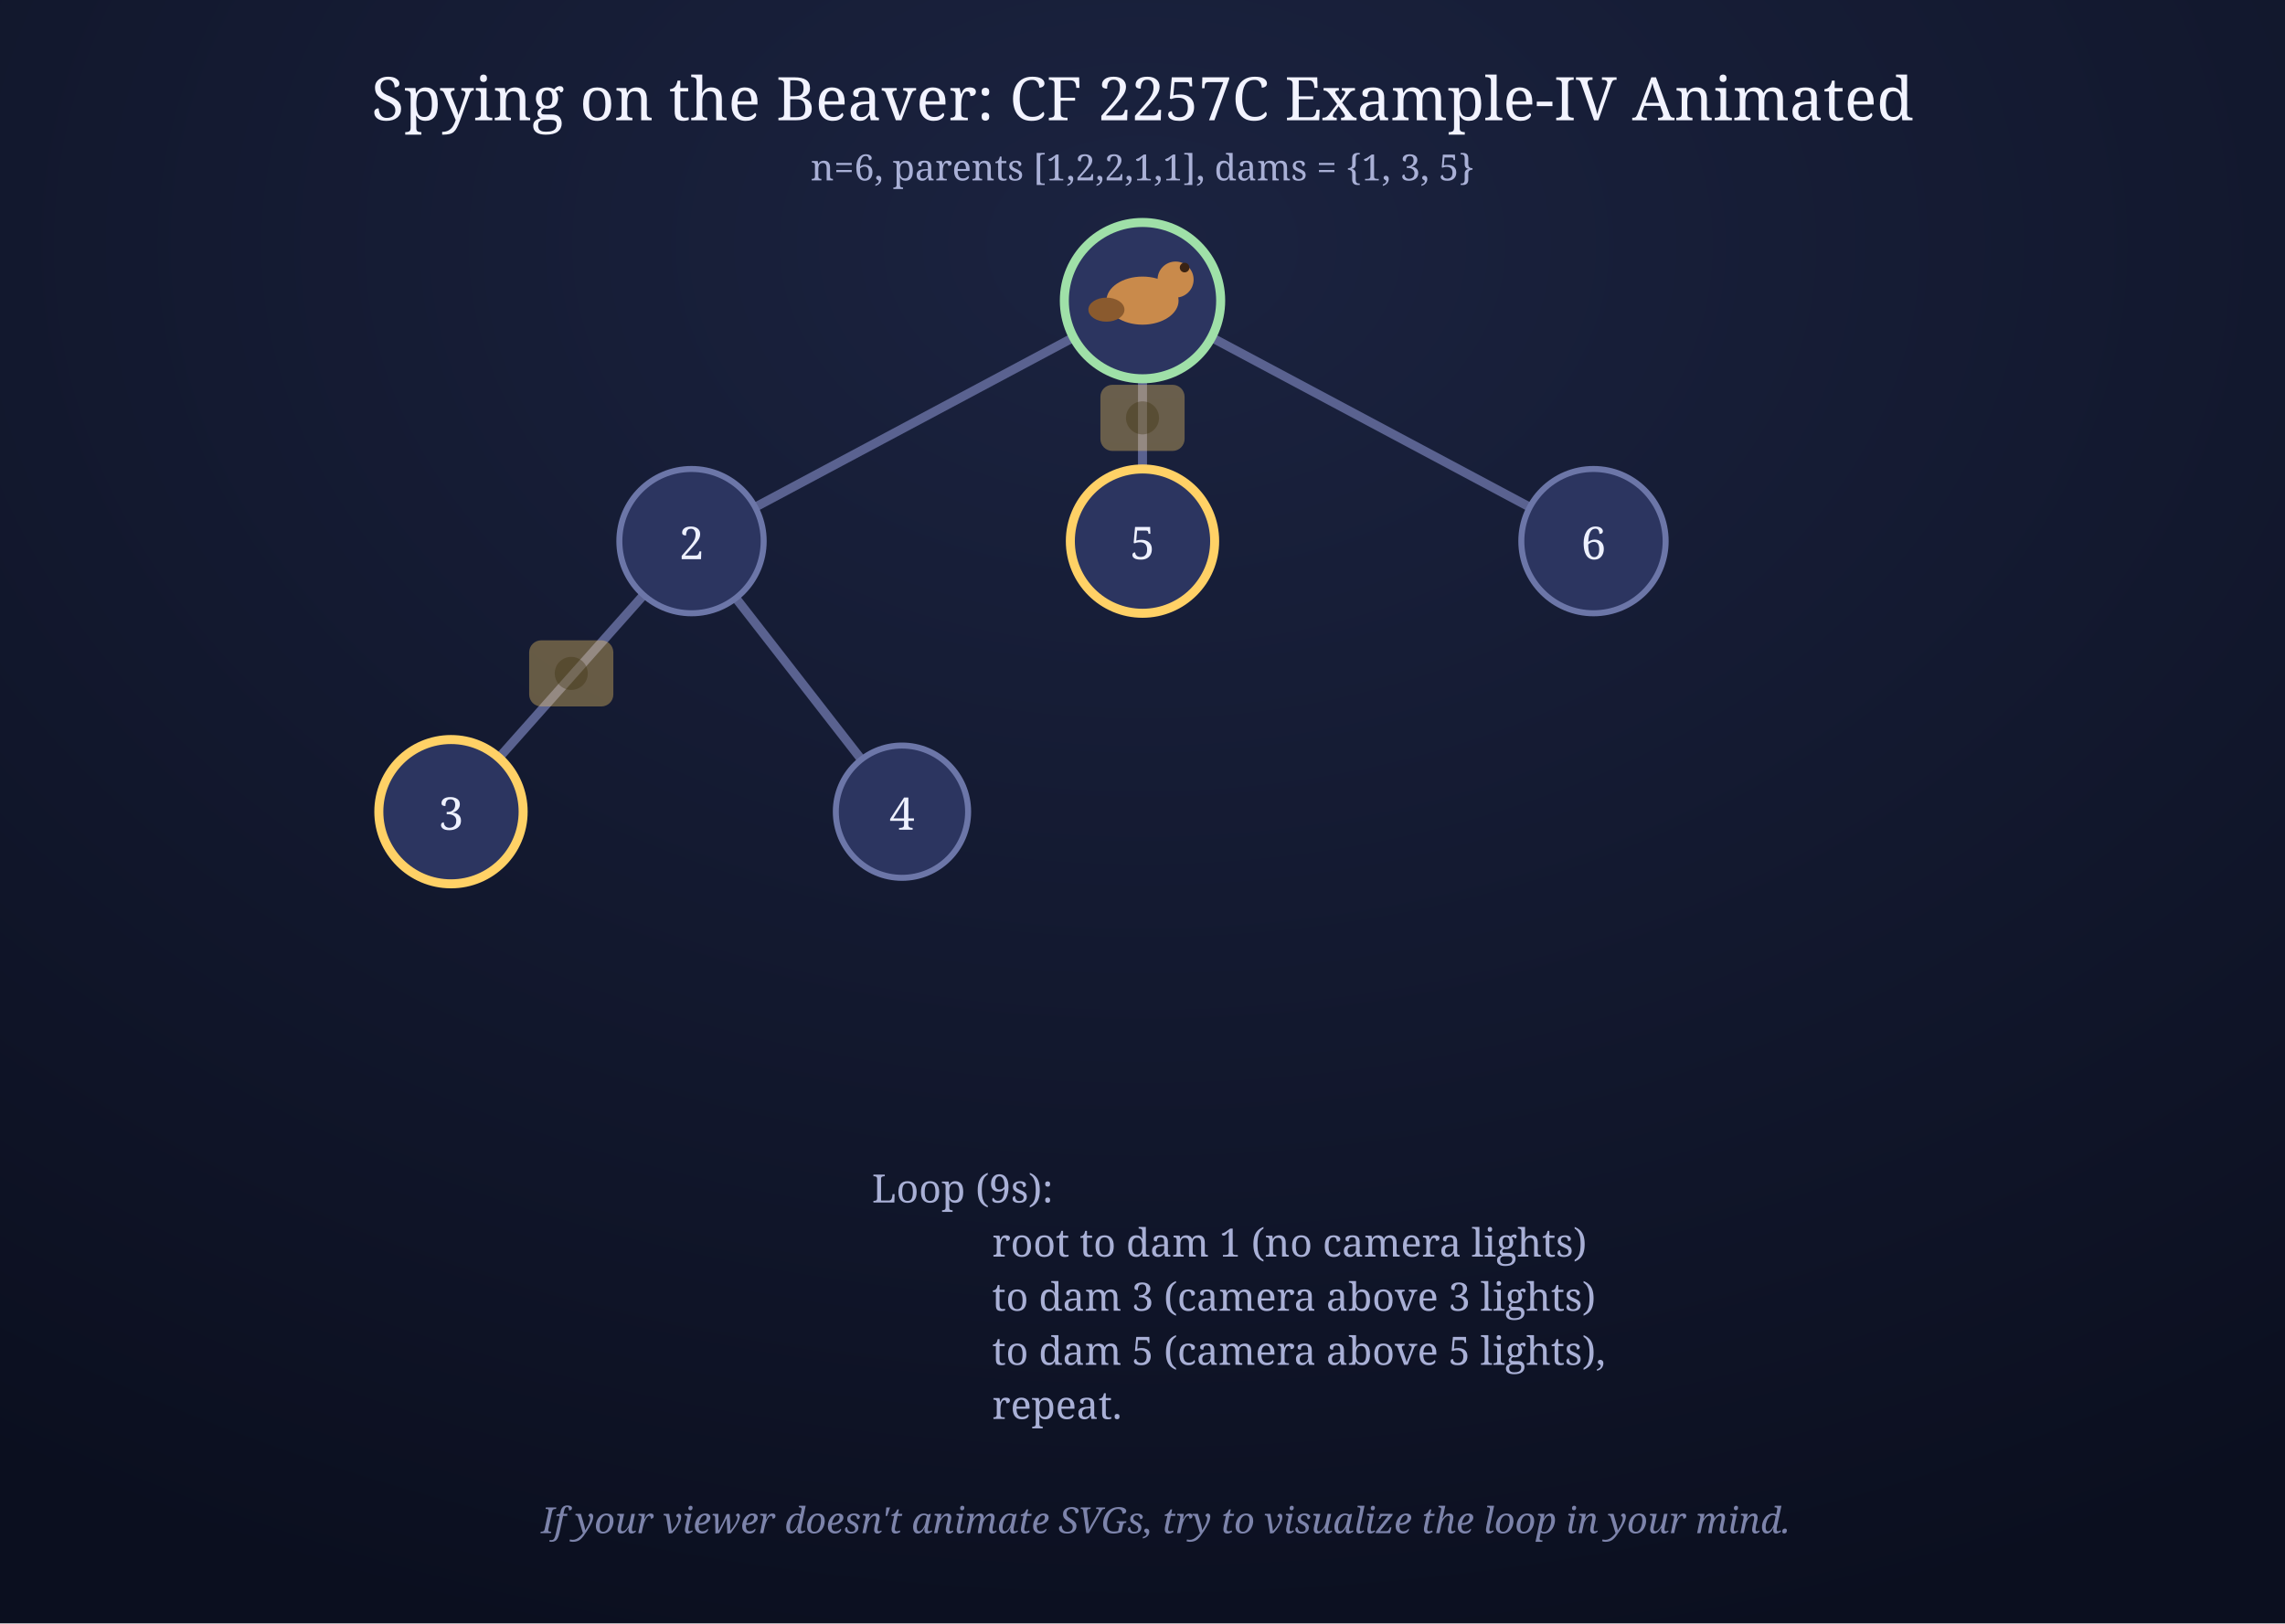
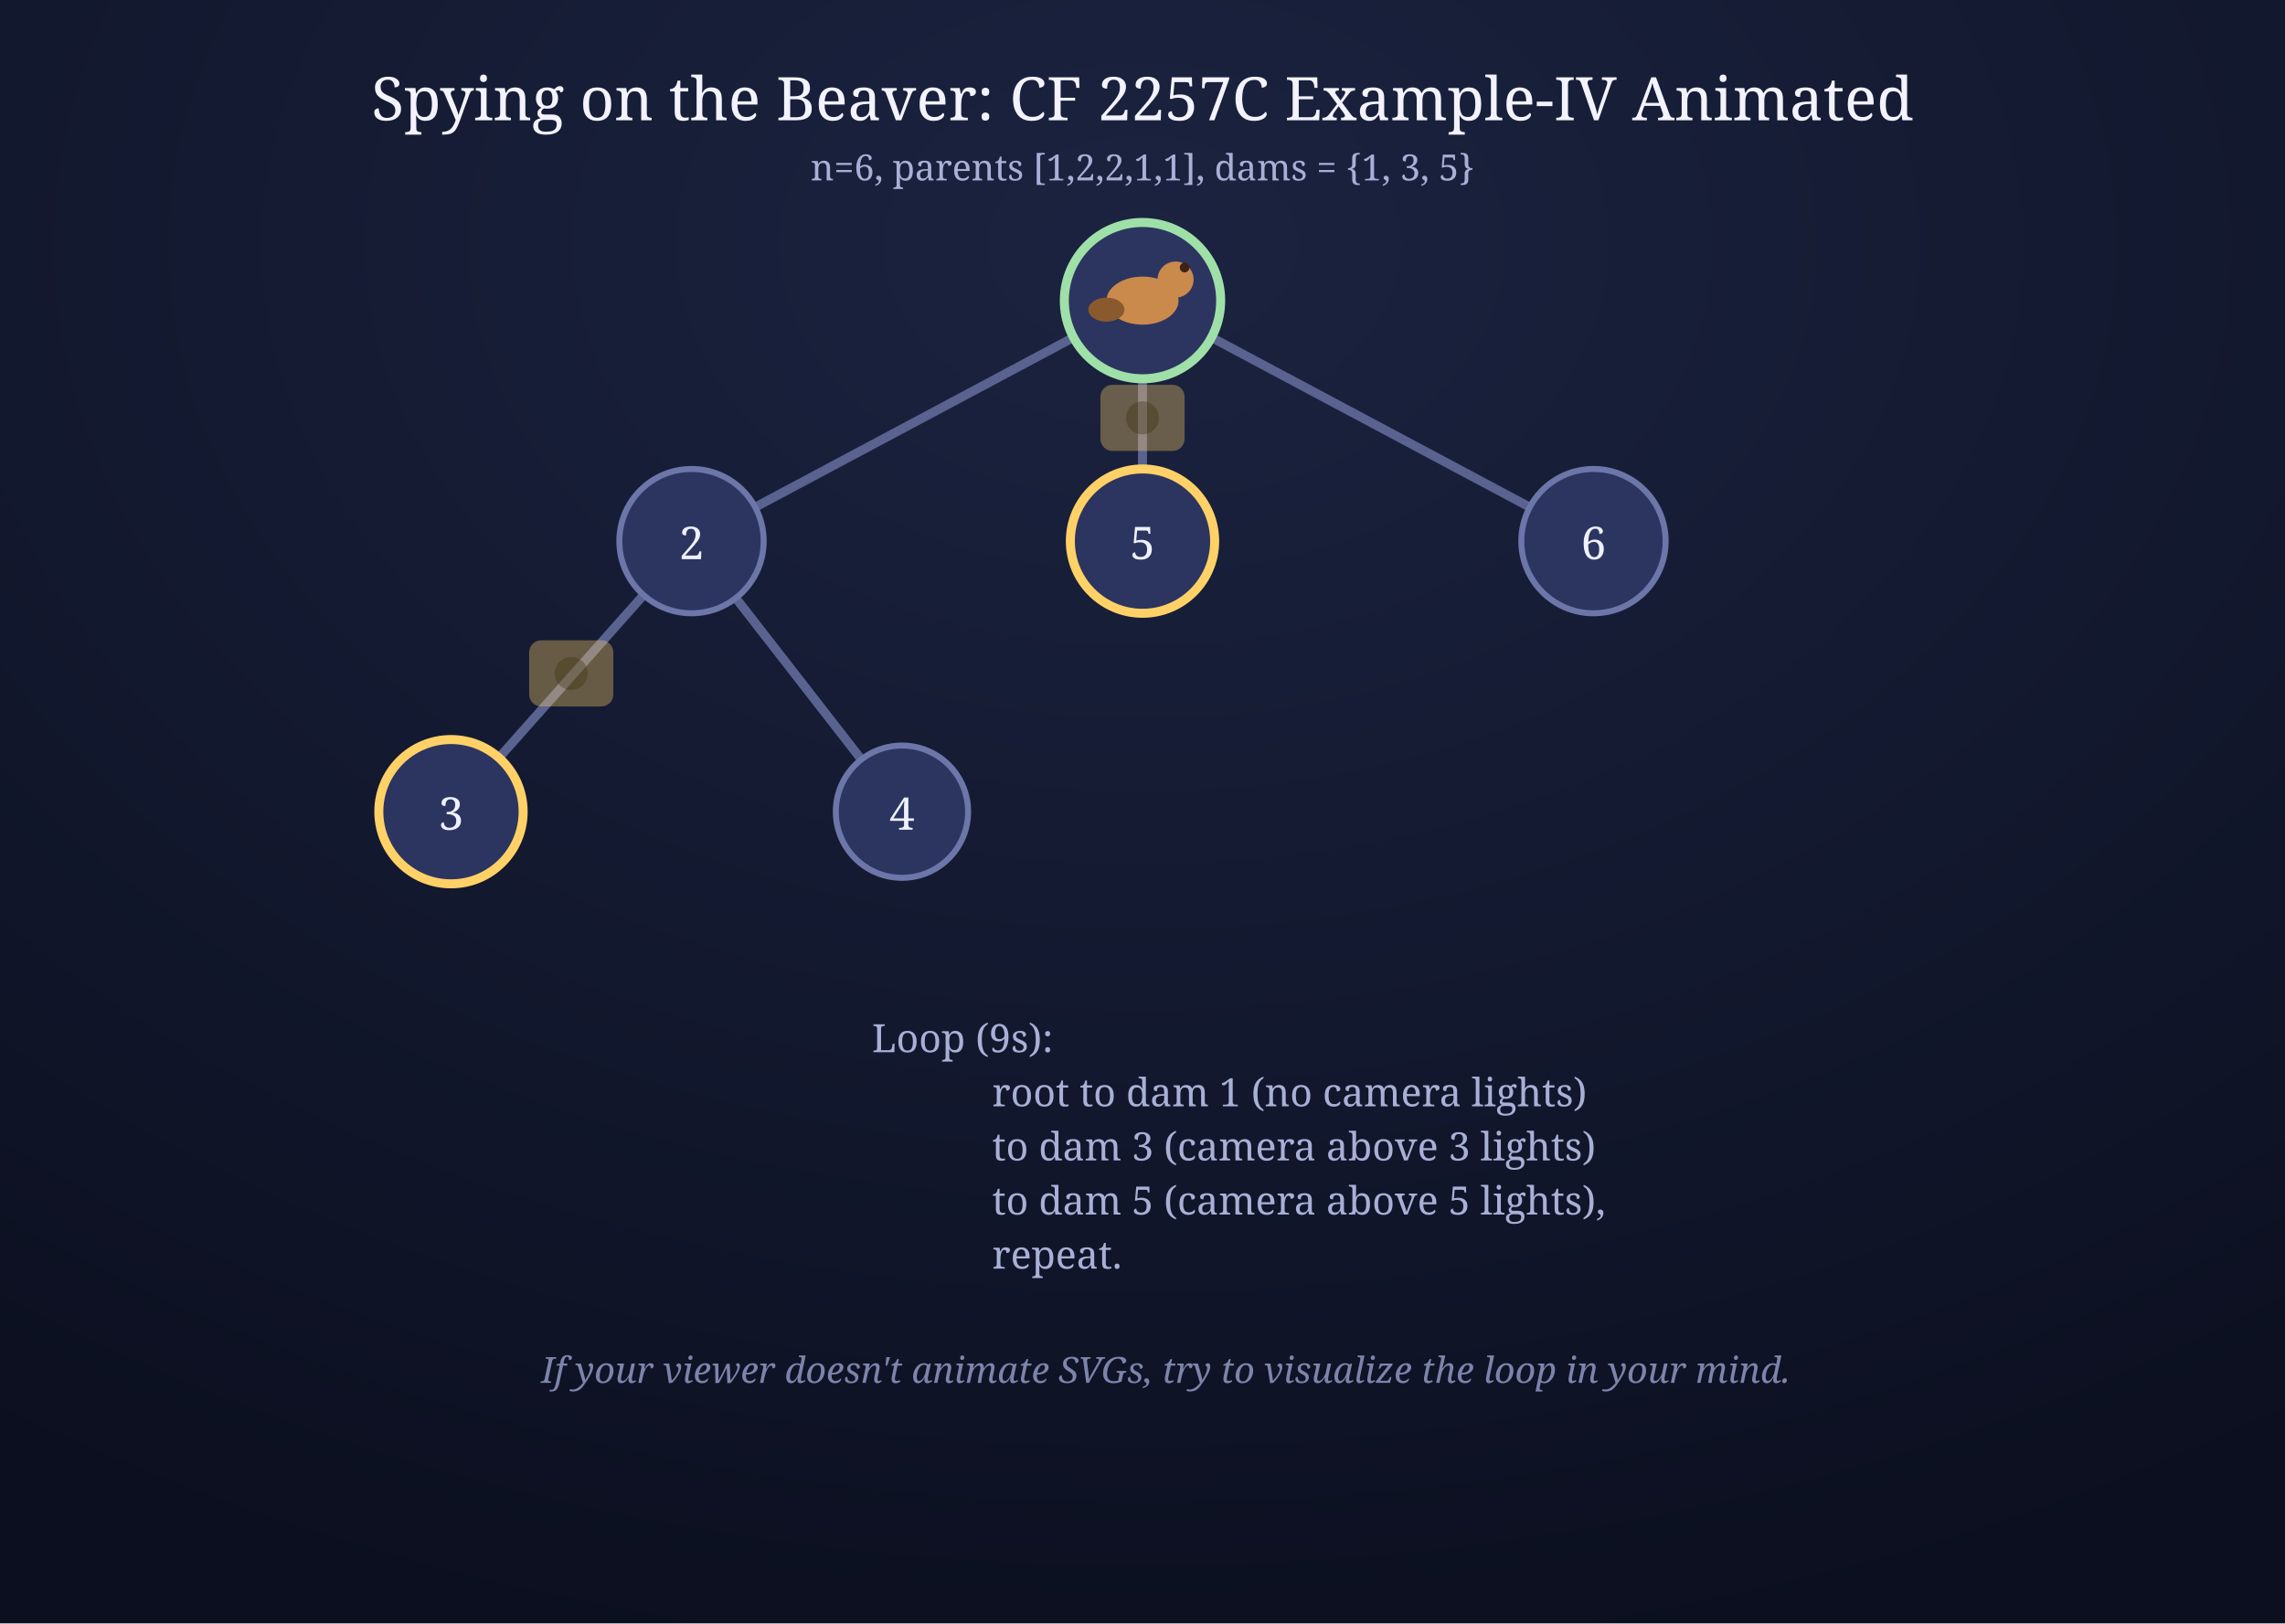
<svg xmlns="http://www.w3.org/2000/svg" viewBox="0 0 760 540" role="img">
  <style>
    @keyframes beaverMove {
      0%   { transform: translate(0px,0px); }
      4%   { transform: translate(0px,0px); }
      9%   { transform: translate(0px,0px); }
      30%  { transform: translate(0px,0px); }
      36%  { transform: translate(-230px,170px); }
      46%  { transform: translate(-230px,170px); }
      56%  { transform: translate(0px,0px); }
      63%  { transform: translate(0px,0px); }
      69%  { transform: translate(0px,80px); }
      79%  { transform: translate(0px,80px); }
      89%  { transform: translate(0px,0px); }
      100% { transform: translate(0px,0px); }
    }
    @keyframes rootPulse {
      0%   { opacity: 0; }
      2%   { opacity: 0.75; }
      8%   { opacity: 0; }
      100% { opacity: 0; }
    }
    @keyframes cam3Glow {
      0%, 32% { opacity: 0; }
      36%     { opacity: 1; }
      46%     { opacity: 1; }
      53%     { opacity: 0; }
      100%    { opacity: 0; }
    }
    @keyframes cam5Glow {
      0%, 66% { opacity: 0; }
      69%     { opacity: 1; }
      79%     { opacity: 1; }
      86%     { opacity: 0; }
      100%    { opacity: 0; }
    }
    .beaver-token { animation: beaverMove 9s ease-in-out infinite; }
    .root-pulse   { animation: rootPulse 9s ease-in-out infinite; }
    .cam3-glow    { animation: cam3Glow 9s ease-in-out infinite; }
    .cam5-glow    { animation: cam5Glow 9s ease-in-out infinite; }
    text { font-family: Georgia, serif; }
  </style>
  <defs>
    <radialGradient id="sky3" cx="50%" cy="15%" r="90%">
      <stop offset="0%" stop-color="#1b2340" />
      <stop offset="100%" stop-color="#0b0f1f" />
    </radialGradient>
  </defs>
  <rect width="760" height="540" fill="url(#sky3)" />
  <text x="380" y="40" text-anchor="middle" font-size="20" fill="#f2f3ff">
    Spying on the Beaver: CF 2257C Example-IV Animated
  </text>
  <text x="380" y="60" text-anchor="middle" font-size="12" fill="#a9b0d6">n=6, parents [1,2,2,1,1], dams = {1, 3, 5}</text>
  <g stroke="#5a6290" stroke-width="3">
    <line x1="380" y1="100" x2="230" y2="180" />
    <line x1="380" y1="100" x2="380" y2="180" />
    <line x1="380" y1="100" x2="530" y2="180" />
    <line x1="230" y1="180" x2="150" y2="270" />
    <line x1="230" y1="180" x2="300" y2="270" />
  </g>
  <circle class="cam3-glow" cx="190" cy="225" r="20" fill="#ffd166" opacity="0" />
  <rect x="176" y="213" width="28" height="22" rx="4" fill="#ffd166" opacity="0.35" />
  <circle cx="190" cy="224" r="5.5" fill="#3a2e0a" opacity="0.35" />
  <circle class="cam5-glow" cx="380" cy="140" r="20" fill="#ffd166" opacity="0" />
  <rect x="366" y="128" width="28" height="22" rx="4" fill="#ffd166" opacity="0.35" />
  <circle cx="380" cy="139" r="5.5" fill="#3a2e0a" opacity="0.35" />
  <circle class="root-pulse" cx="380" cy="100" r="34" fill="none" stroke="#9fe0a8" stroke-width="2" opacity="0" />
  <g font-family="Georgia, serif" font-size="15" text-anchor="middle">
    <circle cx="380" cy="100" r="26" fill="#2c3560" stroke="#9fe0a8" stroke-width="3" />
    <text x="380" y="106" fill="#eef1ff">1</text>
    <circle cx="230" cy="180" r="24" fill="#2c3560" stroke="#6c76a8" stroke-width="2" />
    <text x="230" y="186" fill="#eef1ff">2</text>
    <circle cx="530" cy="180" r="24" fill="#2c3560" stroke="#6c76a8" stroke-width="2" />
    <text x="530" y="186" fill="#eef1ff">6</text>
    <circle cx="150" cy="270" r="24" fill="#2c3560" stroke="#ffd166" stroke-width="3" />
    <text x="150" y="276" fill="#eef1ff">3</text>
    <circle cx="300" cy="270" r="22" fill="#2c3560" stroke="#6c76a8" stroke-width="2" />
    <text x="300" y="276" fill="#eef1ff">4</text>
    <circle cx="380" cy="180" r="24" fill="#2c3560" stroke="#ffd166" stroke-width="3" />
    <text x="380" y="186" fill="#eef1ff">5</text>
  </g>
  <g class="beaver-token">
    <ellipse cx="380" cy="100" rx="12" ry="8" fill="#c98a4b" />
    <circle cx="391" cy="93" r="6" fill="#c98a4b" />
    <circle cx="394" cy="89" r="1.6" fill="#3a2313" />
    <ellipse cx="368" cy="103" rx="6" ry="4" fill="#8a5a2e" />
  </g>
-   <text x="290" y="400" font-size="13" fill="#a9b0d6">
+   <text x="290" y="350" font-size="13" fill="#a9b0d6">
    <tspan x="290" dy="0">Loop (9s):</tspan>
    <tspan x="330" dy="18">root to dam 1 (no camera lights)</tspan>
    <tspan x="330" dy="18">to dam 3 (camera above 3 lights)</tspan>
    <tspan x="330" dy="18">to dam 5 (camera above 5 lights),</tspan>
    <tspan x="330" dy="18">repeat.</tspan>
  </text>
-   <text x="180" y="510" font-size="12" fill="#7d84ab" font-style="italic">
+   <text x="180" y="460" font-size="12" fill="#7d84ab" font-style="italic">
    If your viewer doesn't animate SVGs, try to visualize the loop in your mind.
  </text>
</svg>
